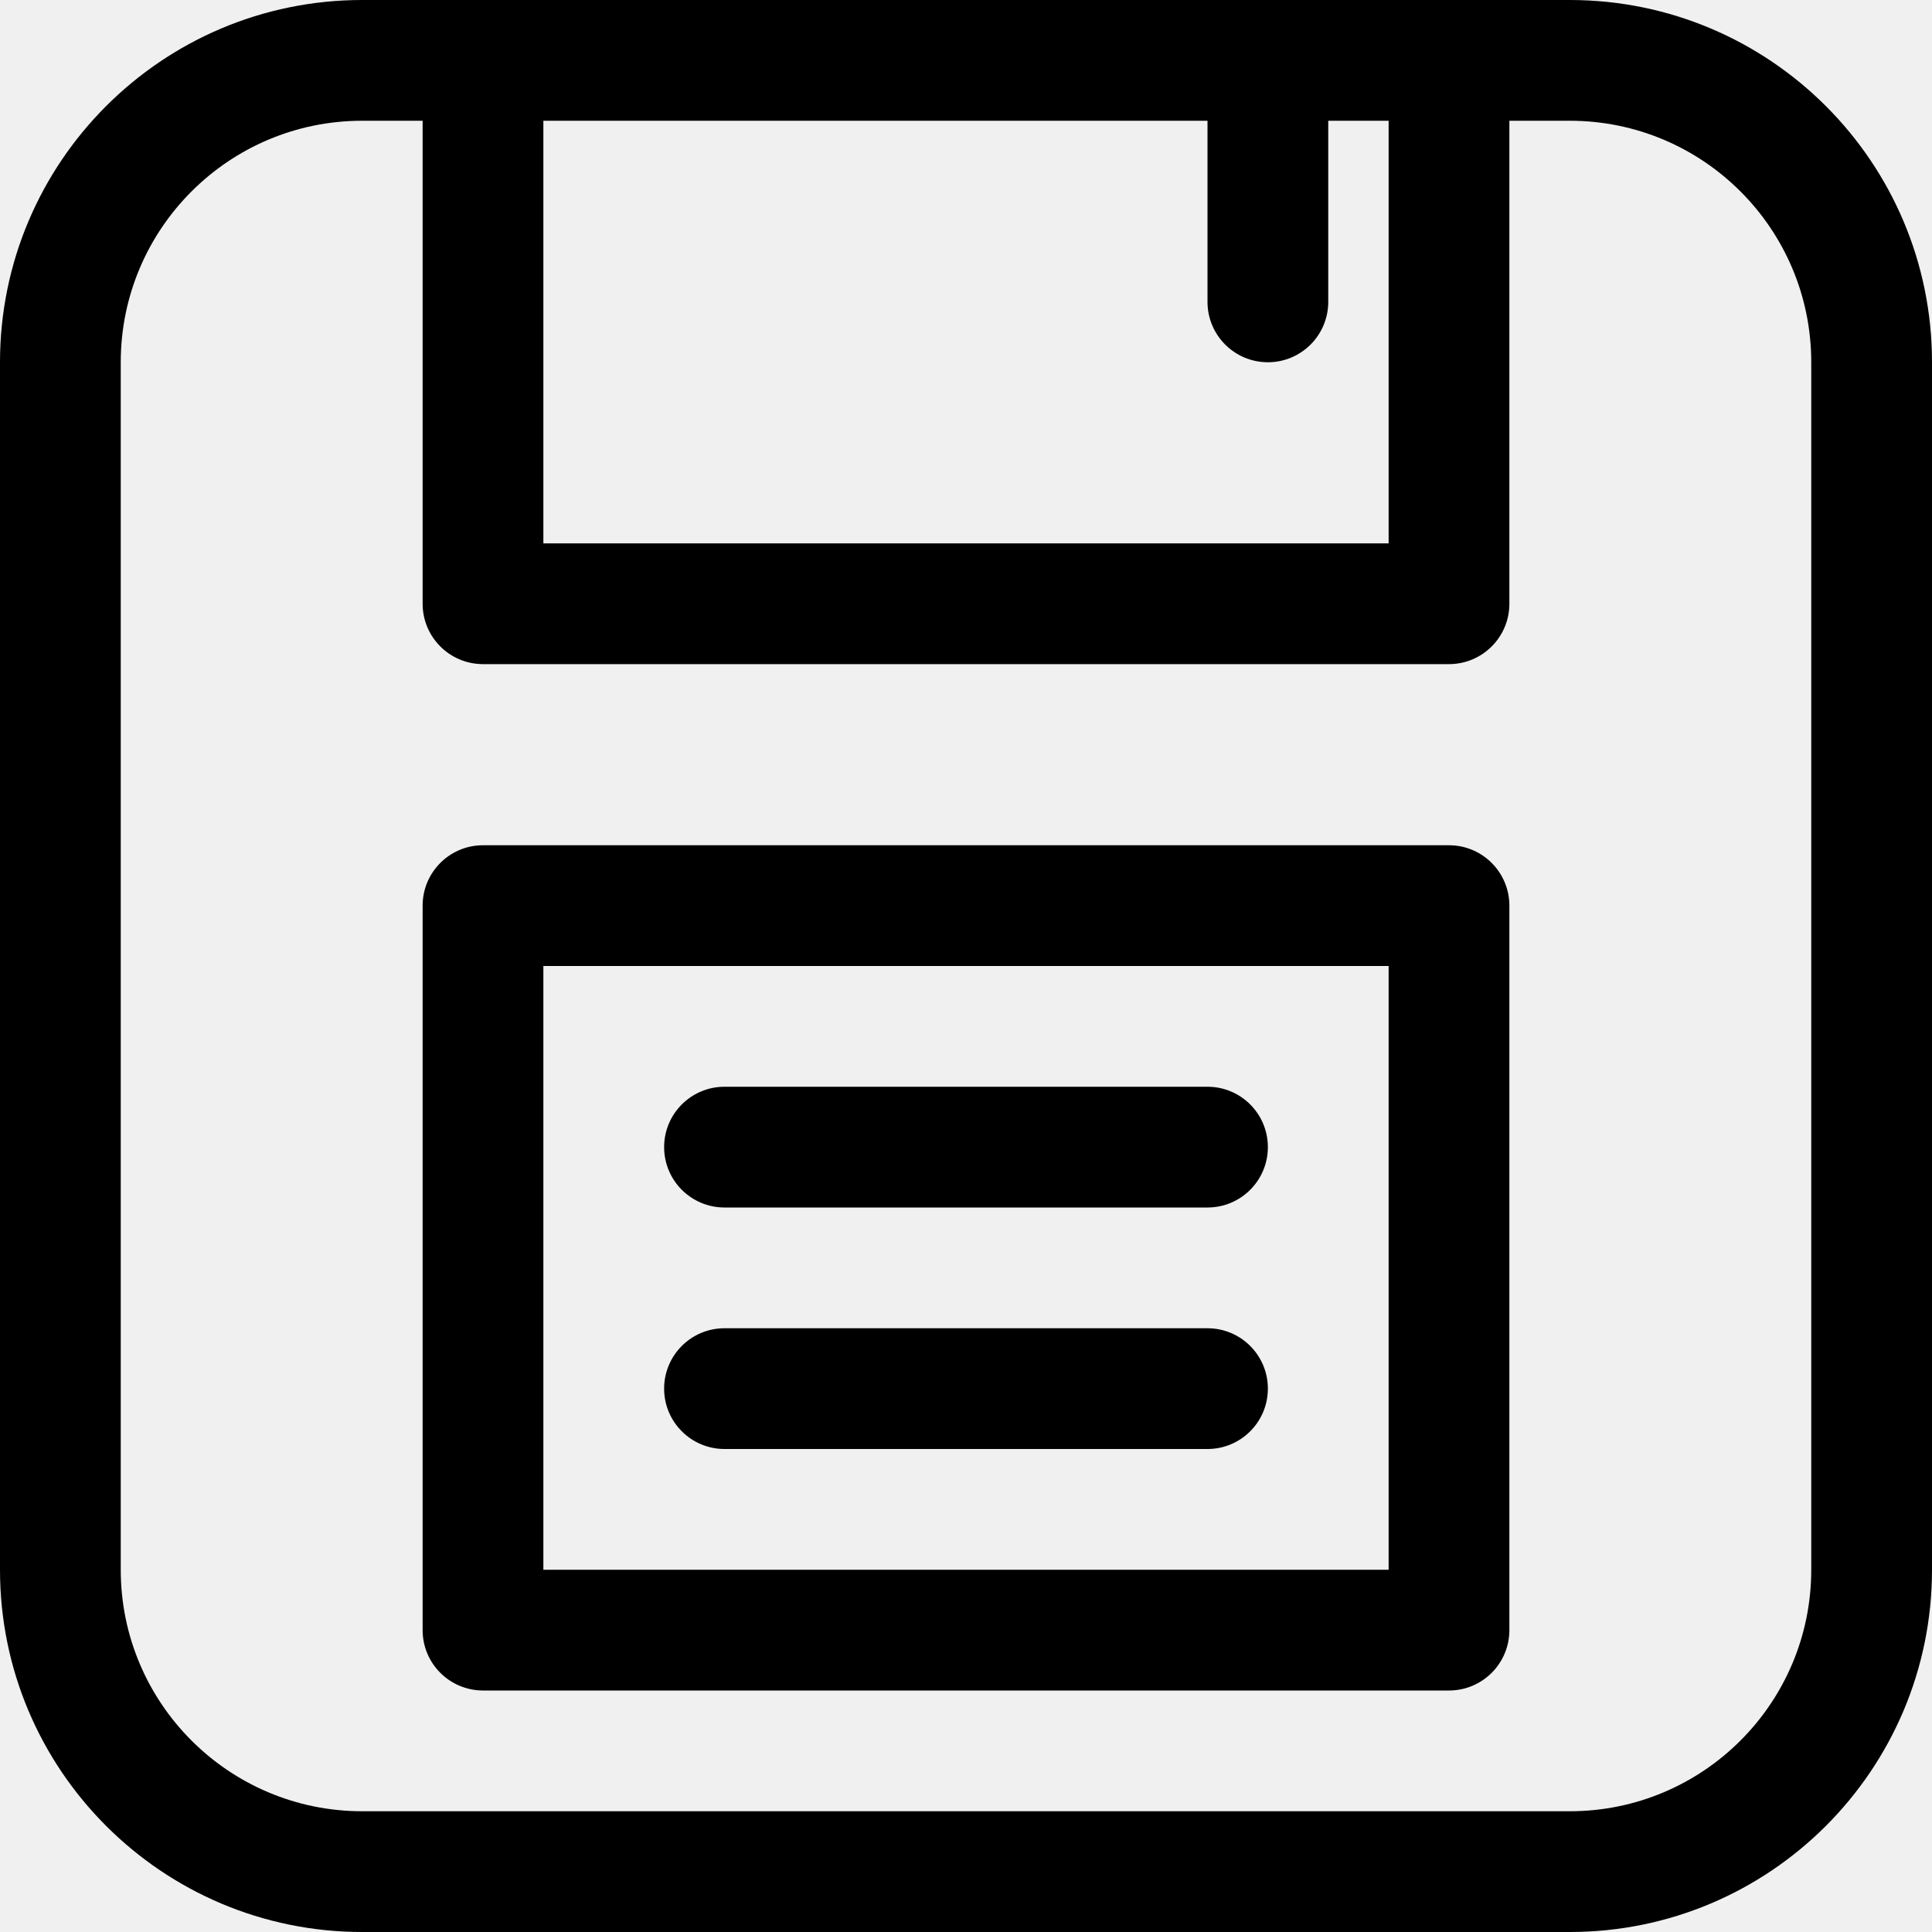
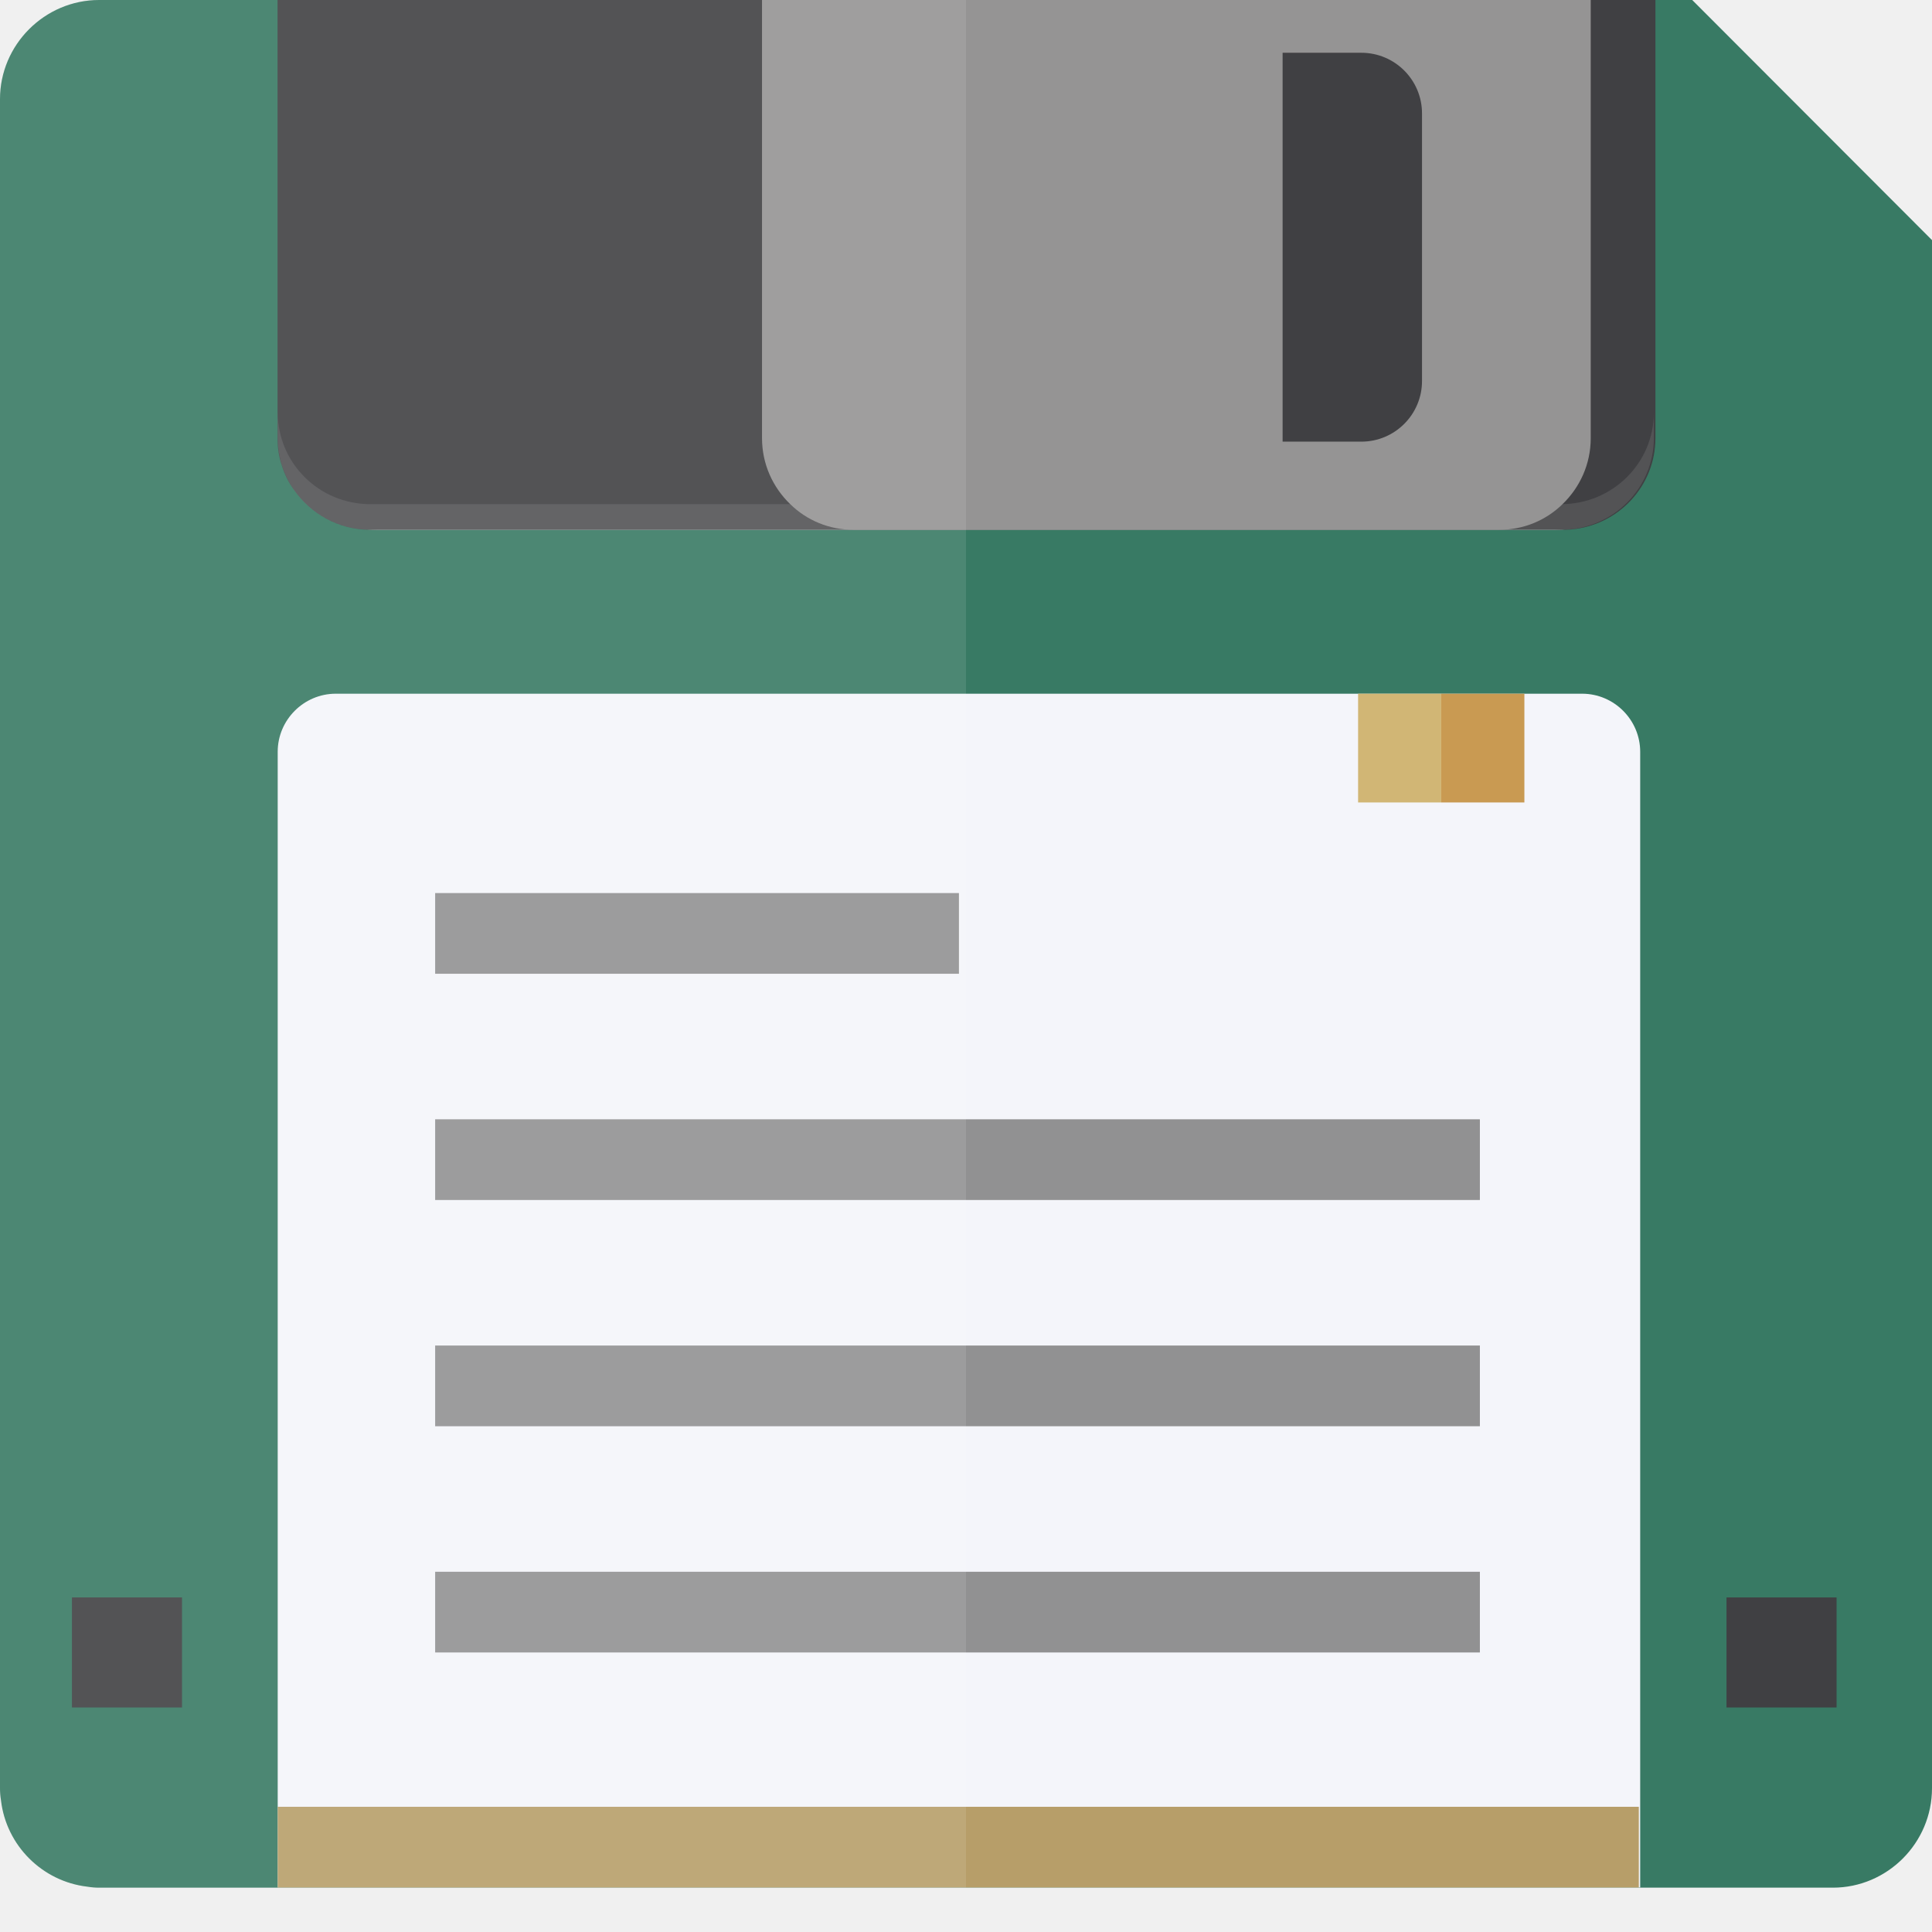
- <svg xmlns="http://www.w3.org/2000/svg" fill="#000000" width="800px" height="800px" viewBox="0 0 32 32">
-   <path d="M26 0H6a6 6 0 0 0-6 6v20a6 6 0 0 0 6 6h20a6 6 0 0 0 6-6V6a6 6 0 0 0-6-6zm-6 2v3a1 1 0 1 0 2 0V2h1v7H9V2zm10 24a4 4 0 0 1-4 4H6a4 4 0 0 1-4-4V6a4 4 0 0 1 4-4h1v8a1 1 0 0 0 1 1h16a1 1 0 0 0 1-1V2h1a4 4 0 0 1 4 4zM24 14H8a1 1 0 0 0-1 1v12a1 1 0 0 0 1 1h16a1 1 0 0 0 1-1V15a1 1 0 0 0-1-1zm-1 12H9V16h14zM12 20h8a1 1 0 0 0 0-2h-8a1 1 0 0 0 0 2zM12 24h8a1 1 0 0 0 0-2h-8a1 1 0 0 0 0 2z" />
+ <svg xmlns="http://www.w3.org/2000/svg" version="1.1" id="_x36_" viewBox="0 0 512 512" xml:space="preserve">
+   <g>
+     <path style="fill:#387A64;" d="M512,63.631v410.245c0,14.536-11.838,26.375-26.287,26.375H26.288c-1.045,0-2.089-0.087-3.133-0.261   c-11.925-1.392-21.5-10.881-22.893-22.894C0.087,476.052,0,474.919,0,473.876V26.288C0,11.839,11.839,0,26.288,0h49.181v116.119   c0,0.871,0.087,1.83,0.087,2.699c0,0,0.087,0.087,0.087,0.174c1.48,12.098,11.664,21.413,24.112,21.413h312.492   c12.535,0,22.892-9.574,24.198-21.761c0-0.087,0-0.087,0-0.087c0.087-0.871,0.087-1.653,0.087-2.438V0h11.925L512,63.631z" />
+     <path style="fill:#404043;" d="M438.708,0v116.119c0,12.71-9.836,23.153-22.458,24.199c-0.87,0.087-1.654,0.087-2.524,0.087H98.1   c-8.443,0-15.842-4.265-20.282-10.706c-1.392-1.915-2.437-4.091-3.133-6.354c-0.784-2.263-1.132-4.701-1.132-7.225V0H438.708z" />
+     <path style="opacity:0.1;fill:#FEFFFF;" d="M438.287,109.319v6.782c0,13.43-11.006,24.282-24.525,24.282H98.139   c-13.564,0-24.525-10.851-24.525-24.282v-6.782c0,13.43,10.961,24.282,24.525,24.282h315.624   C427.281,133.601,438.287,122.749,438.287,109.319z" />
+     <path style="fill:#959494;" d="M421.56,0v116.119c0,6.877-2.872,13.057-7.486,17.496c-4.352,4.265-10.271,6.79-16.8,6.79H226.23   c-6.528,0-12.447-2.525-16.8-6.79c-4.613-4.439-7.486-10.619-7.486-17.496V0H421.56z" />
+     <path style="fill:#F4F5FA;" d="M434.668,199.232v300.975H73.594V199.232c0-8.464,6.925-15.392,15.392-15.392h330.29   C427.743,183.84,434.668,190.768,434.668,199.232z" />
+     <rect x="115.32" y="236.671" style="fill:#919192;" width="138.81" height="21.389" />
+     <rect x="115.32" y="296.625" style="fill:#919192;" width="276.866" height="21.389" />
+     <rect x="115.32" y="356.579" style="fill:#919192;" width="276.866" height="21.389" />
+     <rect x="115.32" y="416.533" style="fill:#919192;" width="276.866" height="21.389" />
+     <rect x="73.594" y="478.819" style="fill:#B79E69;" width="360.708" height="21.389" />
+     <rect x="19.07" y="423.339" style="fill:#404043;" width="29.167" height="29.167" />
+     <rect x="457.543" y="423.339" style="fill:#404043;" width="29.167" height="29.167" />
+     <rect x="359.908" y="183.84" style="fill:#D1B675;" width="22.035" height="28.822" />
+     <rect x="381.943" y="183.84" style="fill:#C99A52;" width="22.035" height="28.822" />
+     <path style="opacity:0.1;fill:#FFFFFF;" d="M256,0v500.251H26.288c-1.045,0-2.089-0.087-3.133-0.261   c-11.925-1.392-21.5-10.881-22.893-22.894C0.087,476.052,0,474.919,0,473.876V26.288C0,11.839,11.839,0,26.288,0H256z" />
+     <path style="fill:#404043;" d="M360.767,13.985h-20.863v103.056h20.863c8.882,0,16.082-7.2,16.082-16.082V30.067   C376.849,21.185,369.649,13.985,360.767,13.985z" />
+   </g>
</svg>
